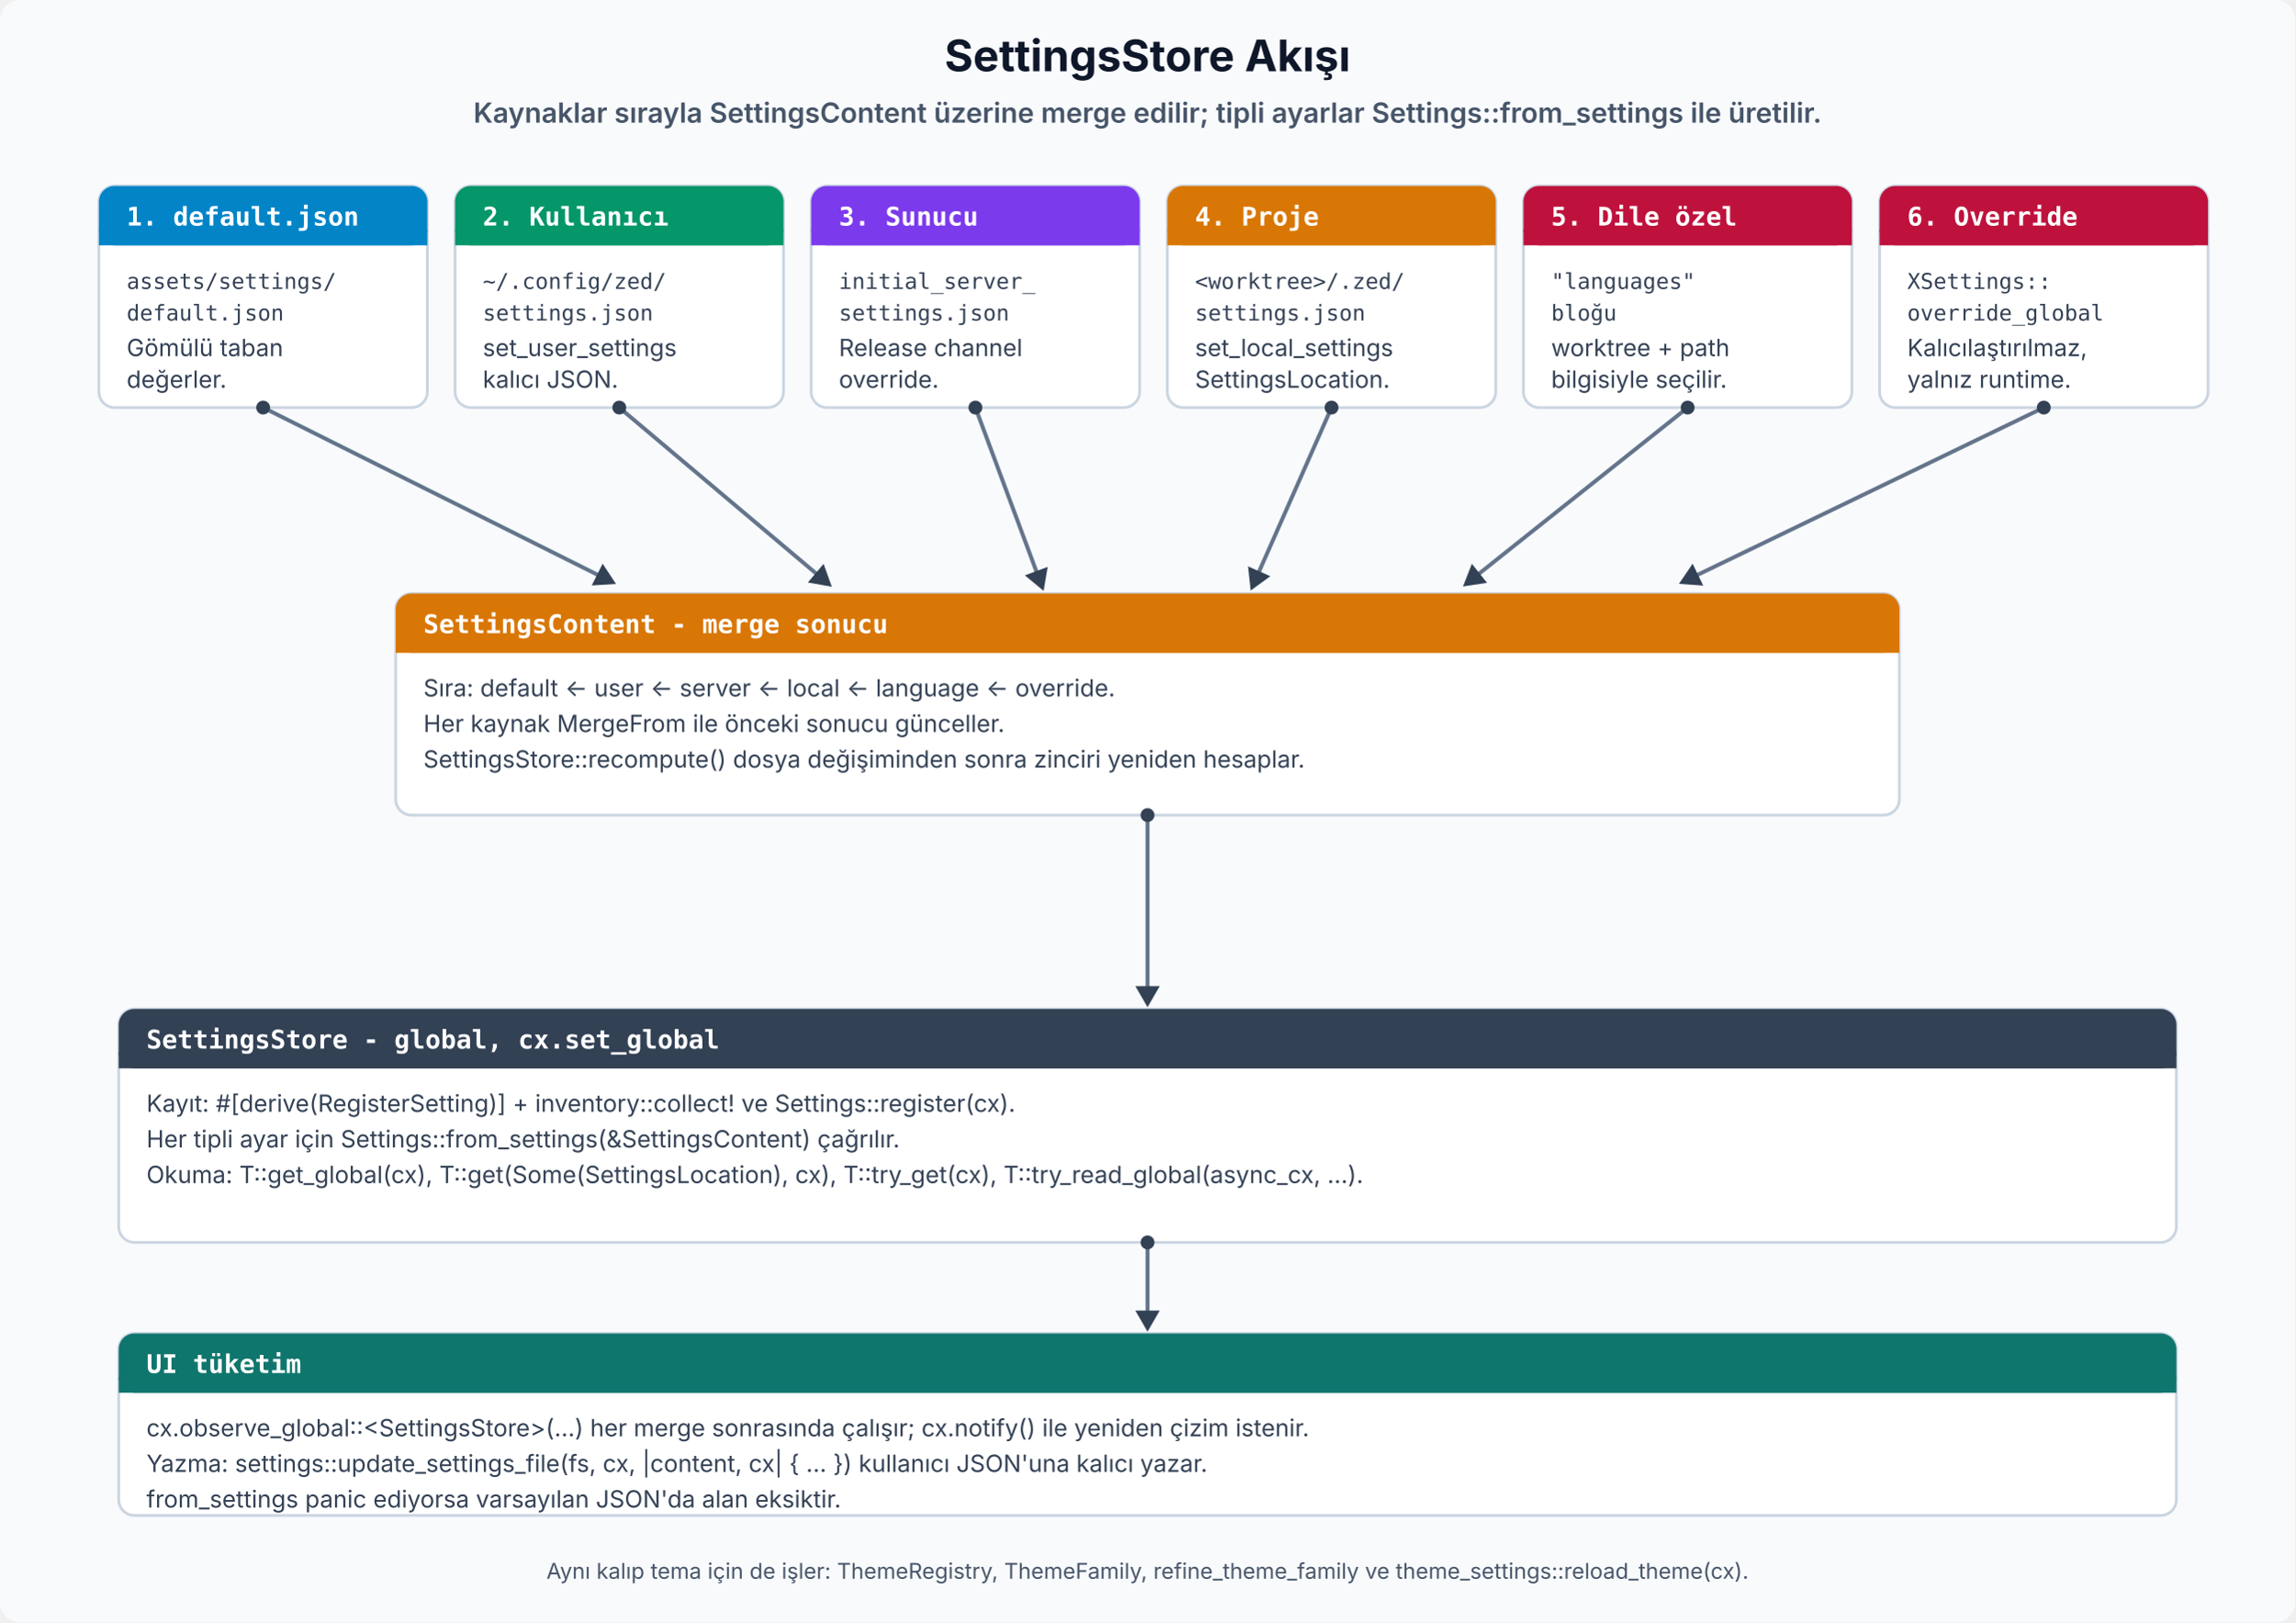
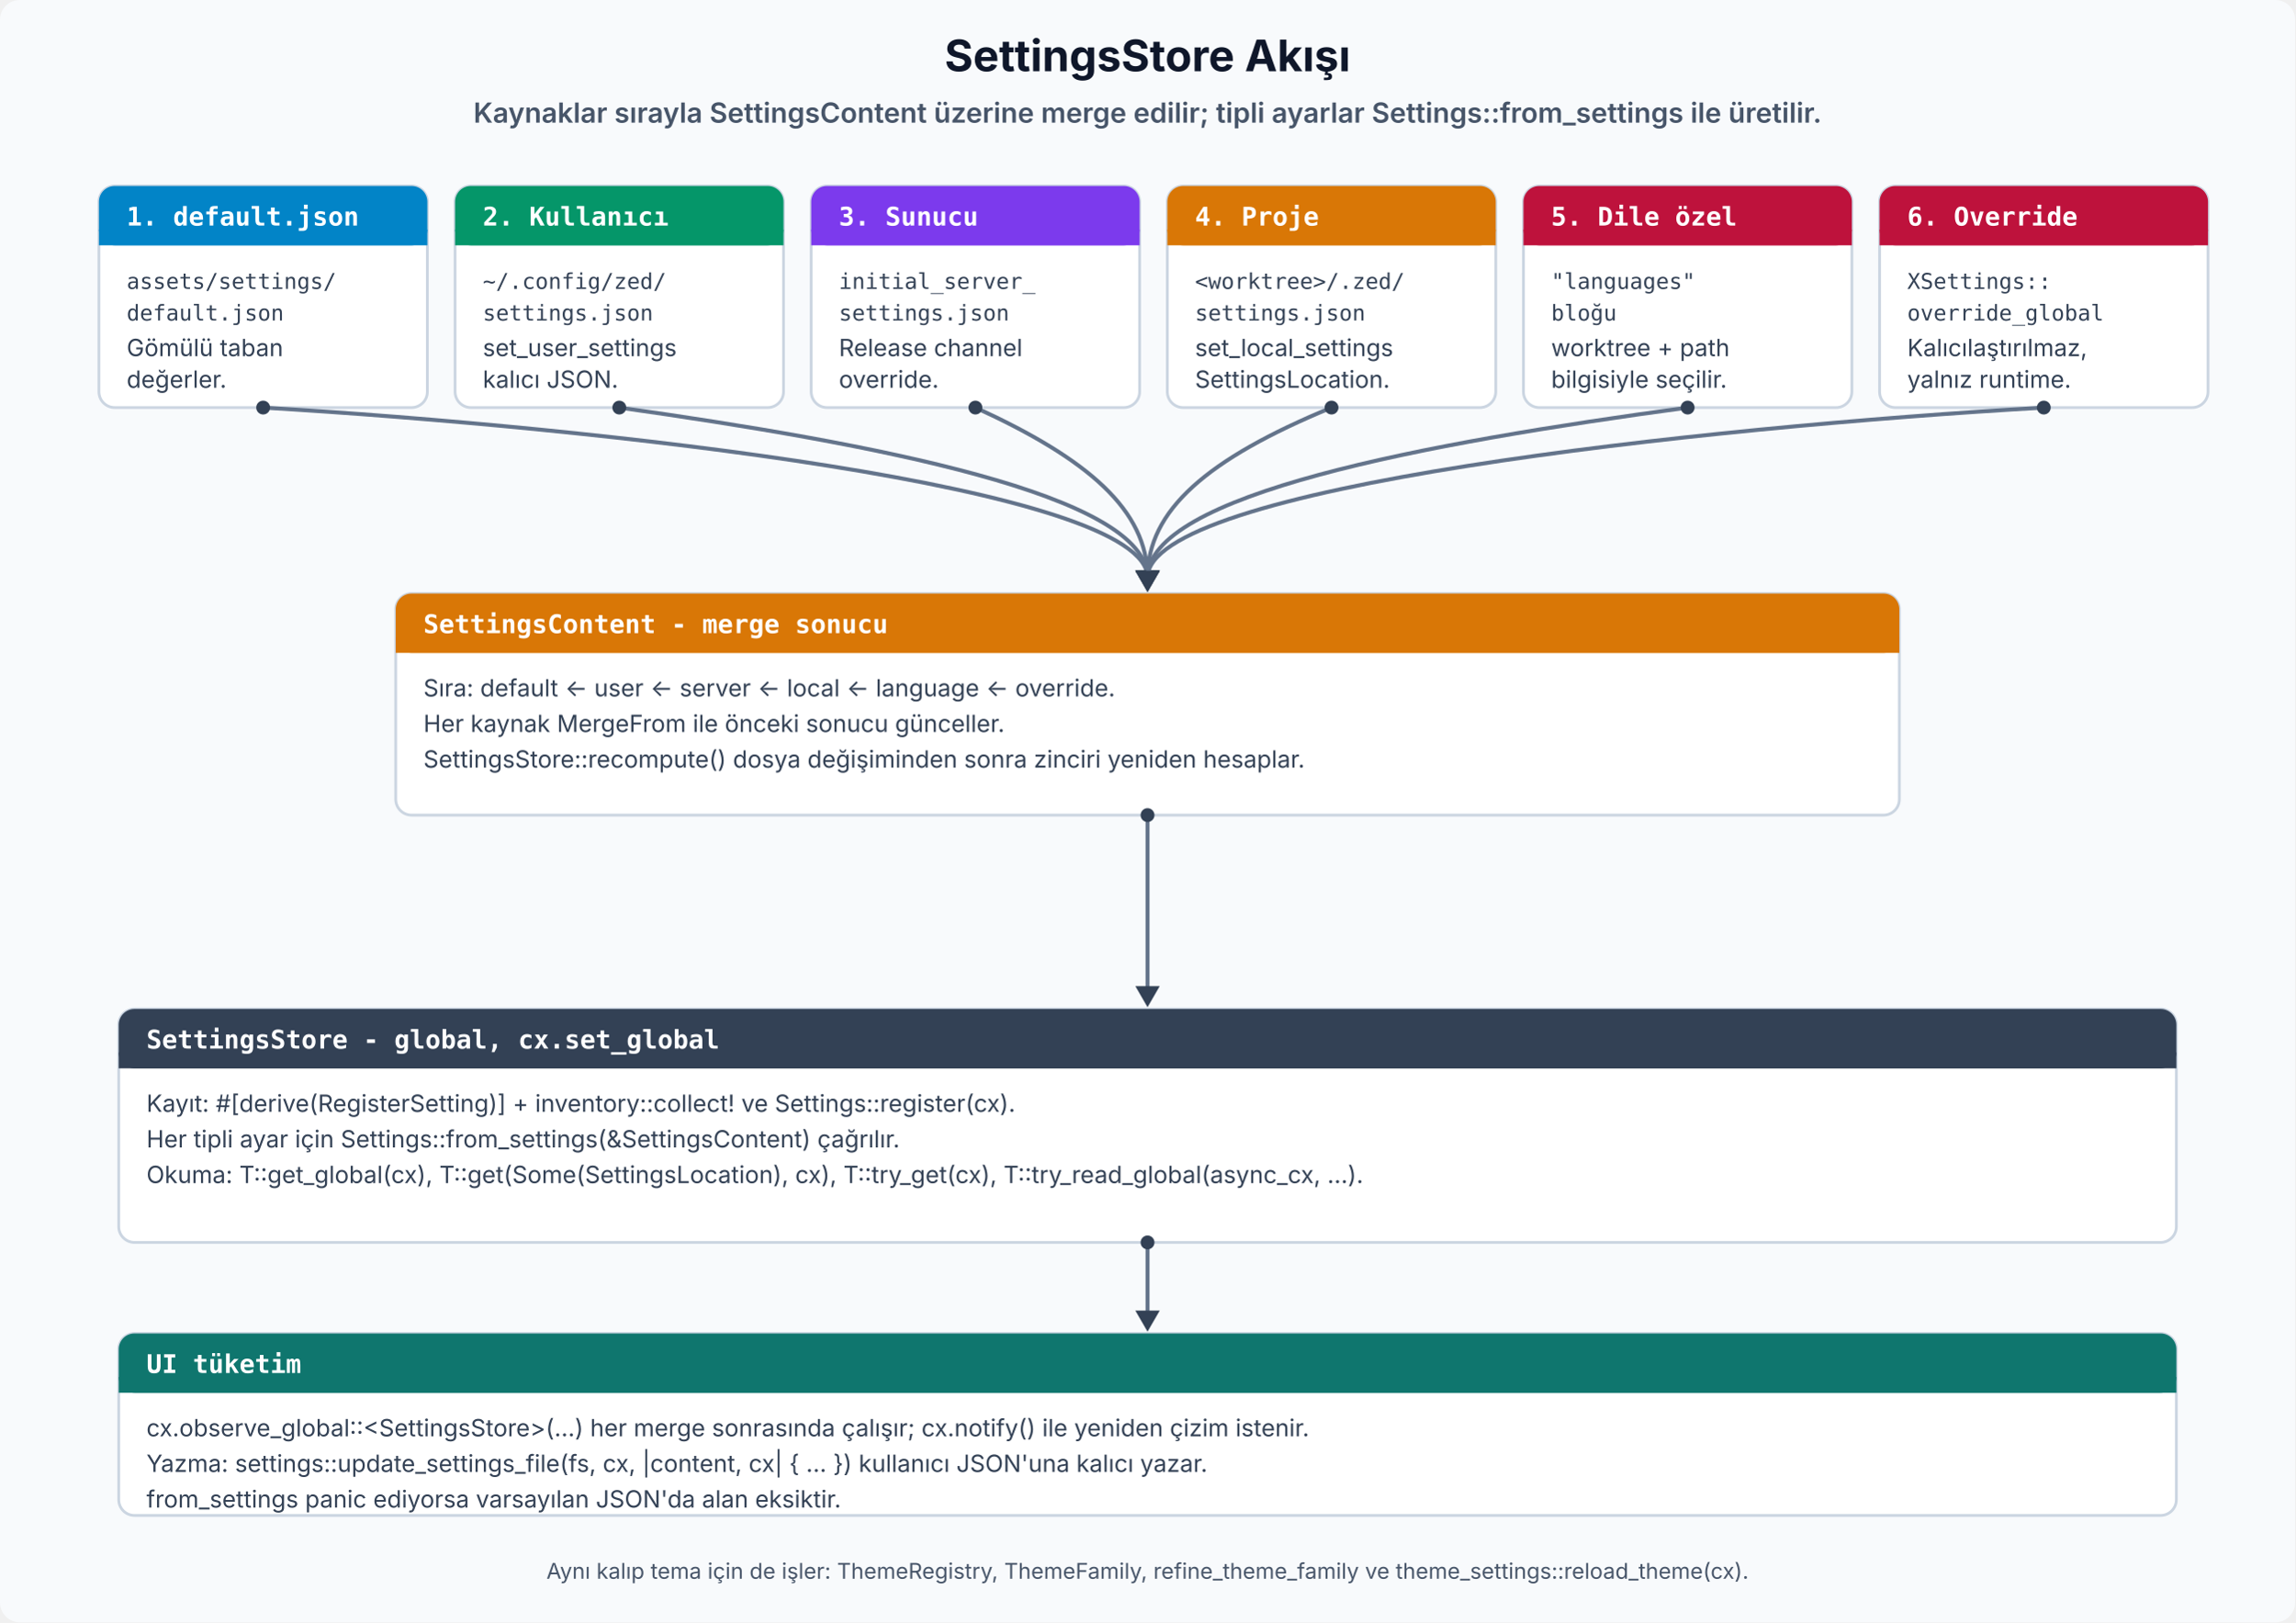
<svg xmlns="http://www.w3.org/2000/svg" viewBox="0 0 1160 820">
  <defs>
    <marker id="arrow" viewBox="0 0 1 1" refX="0" refY="0" markerWidth="1" markerHeight="1" orient="auto-start-reverse" overflow="visible" preserveAspectRatio="xMidYMid">
      <path d="M 5.77 0 L -2.88 5 V -5 Z" transform="scale(0.5)" fill="#334155" stroke="#334155" stroke-width="1pt" />
    </marker>
    <style>
      .title { font: 700 22px system-ui, -apple-system, "Segoe UI", sans-serif; fill: #0f172a; }
      .subtitle { font: 600 14px system-ui, -apple-system, "Segoe UI", sans-serif; fill: #475569; }
      .cardTitle { font: 700 13px ui-monospace, SFMono-Regular, Menlo, Consolas, monospace; fill: #fff; }
      .body { font: 12px system-ui, -apple-system, "Segoe UI", sans-serif; fill: #334155; }
      .small { font: 11px system-ui, -apple-system, "Segoe UI", sans-serif; fill: #475569; }
      .monoSmall { font: 11px ui-monospace, SFMono-Regular, Menlo, Consolas, monospace; fill: #334155; }
      .arrowSoft { stroke: #64748b; stroke-width: 2; fill: none; marker-end: url(#arrow); stroke-linecap: round; stroke-linejoin: round; }
+       .mergeBranch { stroke: #64748b; stroke-width: 2; fill: none; marker-end: url(#arrow); stroke-linecap: round; stroke-linejoin: round; }
      .arrowStart { fill: #334155; }
      .card { fill: #fff; stroke: #cbd5e1; stroke-width: 1.4; }
    </style>
  </defs>
  <rect width="100%" height="100%" rx="10" fill="#f8fafc" />
  <text x="580" y="36" text-anchor="middle" class="title">SettingsStore Akışı</text>
  <text x="580" y="62" text-anchor="middle" class="subtitle">Kaynaklar sırayla SettingsContent üzerine merge edilir; tipli ayarlar Settings::from_settings ile üretilir.</text>
  <g>
    <rect x="50" y="94" width="166" height="112" rx="8" class="card" />
    <rect x="50" y="94" width="166" height="30" rx="8" fill="#0284c7" />
    <path d="M 50 116 H 216 V 124 H 50 Z" fill="#0284c7" />
    <text x="64" y="114" class="cardTitle">1. default.json</text>
    <text x="64" y="146" class="monoSmall">assets/settings/</text>
    <text x="64" y="162" class="monoSmall">default.json</text>
    <text x="64" y="180" class="body">Gömülü taban</text>
    <text x="64" y="196" class="body">değerler.</text>
  </g>
  <g>
    <rect x="230" y="94" width="166" height="112" rx="8" class="card" />
    <rect x="230" y="94" width="166" height="30" rx="8" fill="#059669" />
    <path d="M 230 116 H 396 V 124 H 230 Z" fill="#059669" />
    <text x="244" y="114" class="cardTitle">2. Kullanıcı</text>
    <text x="244" y="146" class="monoSmall">~/.config/zed/</text>
    <text x="244" y="162" class="monoSmall">settings.json</text>
    <text x="244" y="180" class="body">set_user_settings</text>
    <text x="244" y="196" class="body">kalıcı JSON.</text>
  </g>
  <g>
    <rect x="410" y="94" width="166" height="112" rx="8" class="card" />
    <rect x="410" y="94" width="166" height="30" rx="8" fill="#7c3aed" />
    <path d="M 410 116 H 576 V 124 H 410 Z" fill="#7c3aed" />
    <text x="424" y="114" class="cardTitle">3. Sunucu</text>
    <text x="424" y="146" class="monoSmall">initial_server_</text>
    <text x="424" y="162" class="monoSmall">settings.json</text>
    <text x="424" y="180" class="body">Release channel</text>
    <text x="424" y="196" class="body">override.</text>
  </g>
  <g>
    <rect x="590" y="94" width="166" height="112" rx="8" class="card" />
    <rect x="590" y="94" width="166" height="30" rx="8" fill="#d97706" />
    <path d="M 590 116 H 756 V 124 H 590 Z" fill="#d97706" />
    <text x="604" y="114" class="cardTitle">4. Proje</text>
    <text x="604" y="146" class="monoSmall">&lt;worktree&gt;/.zed/</text>
    <text x="604" y="162" class="monoSmall">settings.json</text>
    <text x="604" y="180" class="body">set_local_settings</text>
    <text x="604" y="196" class="body">SettingsLocation.</text>
  </g>
  <g>
    <rect x="770" y="94" width="166" height="112" rx="8" class="card" />
    <rect x="770" y="94" width="166" height="30" rx="8" fill="#be123c" />
    <path d="M 770 116 H 936 V 124 H 770 Z" fill="#be123c" />
    <text x="784" y="114" class="cardTitle">5. Dile özel</text>
    <text x="784" y="146" class="monoSmall">"languages"</text>
    <text x="784" y="162" class="monoSmall">bloğu</text>
    <text x="784" y="180" class="body">worktree + path</text>
    <text x="784" y="196" class="body">bilgisiyle seçilir.</text>
  </g>
  <g>
    <rect x="950" y="94" width="166" height="112" rx="8" class="card" />
    <rect x="950" y="94" width="166" height="30" rx="8" fill="#be123c" />
    <path d="M 950 116 H 1116 V 124 H 950 Z" fill="#be123c" />
    <text x="964" y="114" class="cardTitle">6. Override</text>
    <text x="964" y="146" class="monoSmall">XSettings::</text>
    <text x="964" y="162" class="monoSmall">override_global</text>
    <text x="964" y="180" class="body">Kalıcılaştırılmaz,</text>
    <text x="964" y="196" class="body">yalnız runtime.</text>
  </g>
-   <path d="M 133 206 L 305 292" class="arrowSoft" />
-   <path d="M 313 206 L 415 292" class="arrowSoft" />
-   <path d="M 493 206 L 525 292" class="arrowSoft" />
-   <path d="M 673 206 L 635 292" class="arrowSoft" />
-   <path d="M 853 206 L 745 292" class="arrowSoft" />
-   <path d="M 1033 206 L 855 292" class="arrowSoft" />
+   <path d="M 133 206 C 300 216 580 246 580 292" class="mergeBranch" />
+   <path d="M 313 206 C 440 224 580 250 580 292" class="mergeBranch" />
+   <path d="M 493 206 C 550 232 580 258 580 292" class="mergeBranch" />
+   <path d="M 673 206 C 610 232 580 258 580 292" class="mergeBranch" />
+   <path d="M 853 206 C 720 224 580 250 580 292" class="mergeBranch" />
+   <path d="M 1033 206 C 860 216 580 246 580 292" class="mergeBranch" />
  <circle cx="133" cy="206" r="3.5" class="arrowStart" />
  <circle cx="313" cy="206" r="3.5" class="arrowStart" />
  <circle cx="493" cy="206" r="3.5" class="arrowStart" />
  <circle cx="673" cy="206" r="3.5" class="arrowStart" />
  <circle cx="853" cy="206" r="3.5" class="arrowStart" />
  <circle cx="1033" cy="206" r="3.5" class="arrowStart" />
  <rect x="200" y="300" width="760" height="112" rx="8" class="card" />
  <rect x="200" y="300" width="760" height="30" rx="8" fill="#d97706" />
  <path d="M 200 322 H 960 V 330 H 200 Z" fill="#d97706" />
  <text x="214" y="320" class="cardTitle">SettingsContent - merge sonucu</text>
  <text x="214" y="352" class="body">Sıra: default &lt;- user &lt;- server &lt;- local &lt;- language &lt;- override.</text>
  <text x="214" y="370" class="body">Her kaynak MergeFrom ile önceki sonucu günceller.</text>
  <text x="214" y="388" class="body">SettingsStore::recompute() dosya değişiminden sonra zinciri yeniden hesaplar.</text>
  <path d="M 580 412 L 580 502" class="arrowSoft" />
  <circle cx="580" cy="412" r="3.5" class="arrowStart" />
  <rect x="60" y="510" width="1040" height="118" rx="8" class="card" />
  <rect x="60" y="510" width="1040" height="30" rx="8" fill="#334155" />
  <path d="M 60 532 H 1100 V 540 H 60 Z" fill="#334155" />
  <text x="74" y="530" class="cardTitle">SettingsStore - global, cx.set_global</text>
  <text x="74" y="562" class="body">Kayıt: #[derive(RegisterSetting)] + inventory::collect! ve Settings::register(cx).</text>
  <text x="74" y="580" class="body">Her tipli ayar için Settings::from_settings(&amp;SettingsContent) çağrılır.</text>
  <text x="74" y="598" class="body">Okuma: T::get_global(cx), T::get(Some(SettingsLocation), cx), T::try_get(cx), T::try_read_global(async_cx, ...).</text>
  <path d="M 580 628 L 580 666" class="arrowSoft" />
  <circle cx="580" cy="628" r="3.5" class="arrowStart" />
  <rect x="60" y="674" width="1040" height="92" rx="8" class="card" />
  <rect x="60" y="674" width="1040" height="30" rx="8" fill="#0f766e" />
  <path d="M 60 696 H 1100 V 704 H 60 Z" fill="#0f766e" />
  <text x="74" y="694" class="cardTitle">UI tüketim</text>
  <text x="74" y="726" class="body">cx.observe_global::&lt;SettingsStore&gt;(...) her merge sonrasında çalışır; cx.notify() ile yeniden çizim istenir.</text>
  <text x="74" y="744" class="body">Yazma: settings::update_settings_file(fs, cx, |content, cx| { ... }) kullanıcı JSON'una kalıcı yazar.</text>
  <text x="74" y="762" class="body">from_settings panic ediyorsa varsayılan JSON'da alan eksiktir.</text>
  <text x="580" y="798" text-anchor="middle" class="small">Aynı kalıp tema için de işler: ThemeRegistry, ThemeFamily, refine_theme_family ve theme_settings::reload_theme(cx).</text>
</svg>
